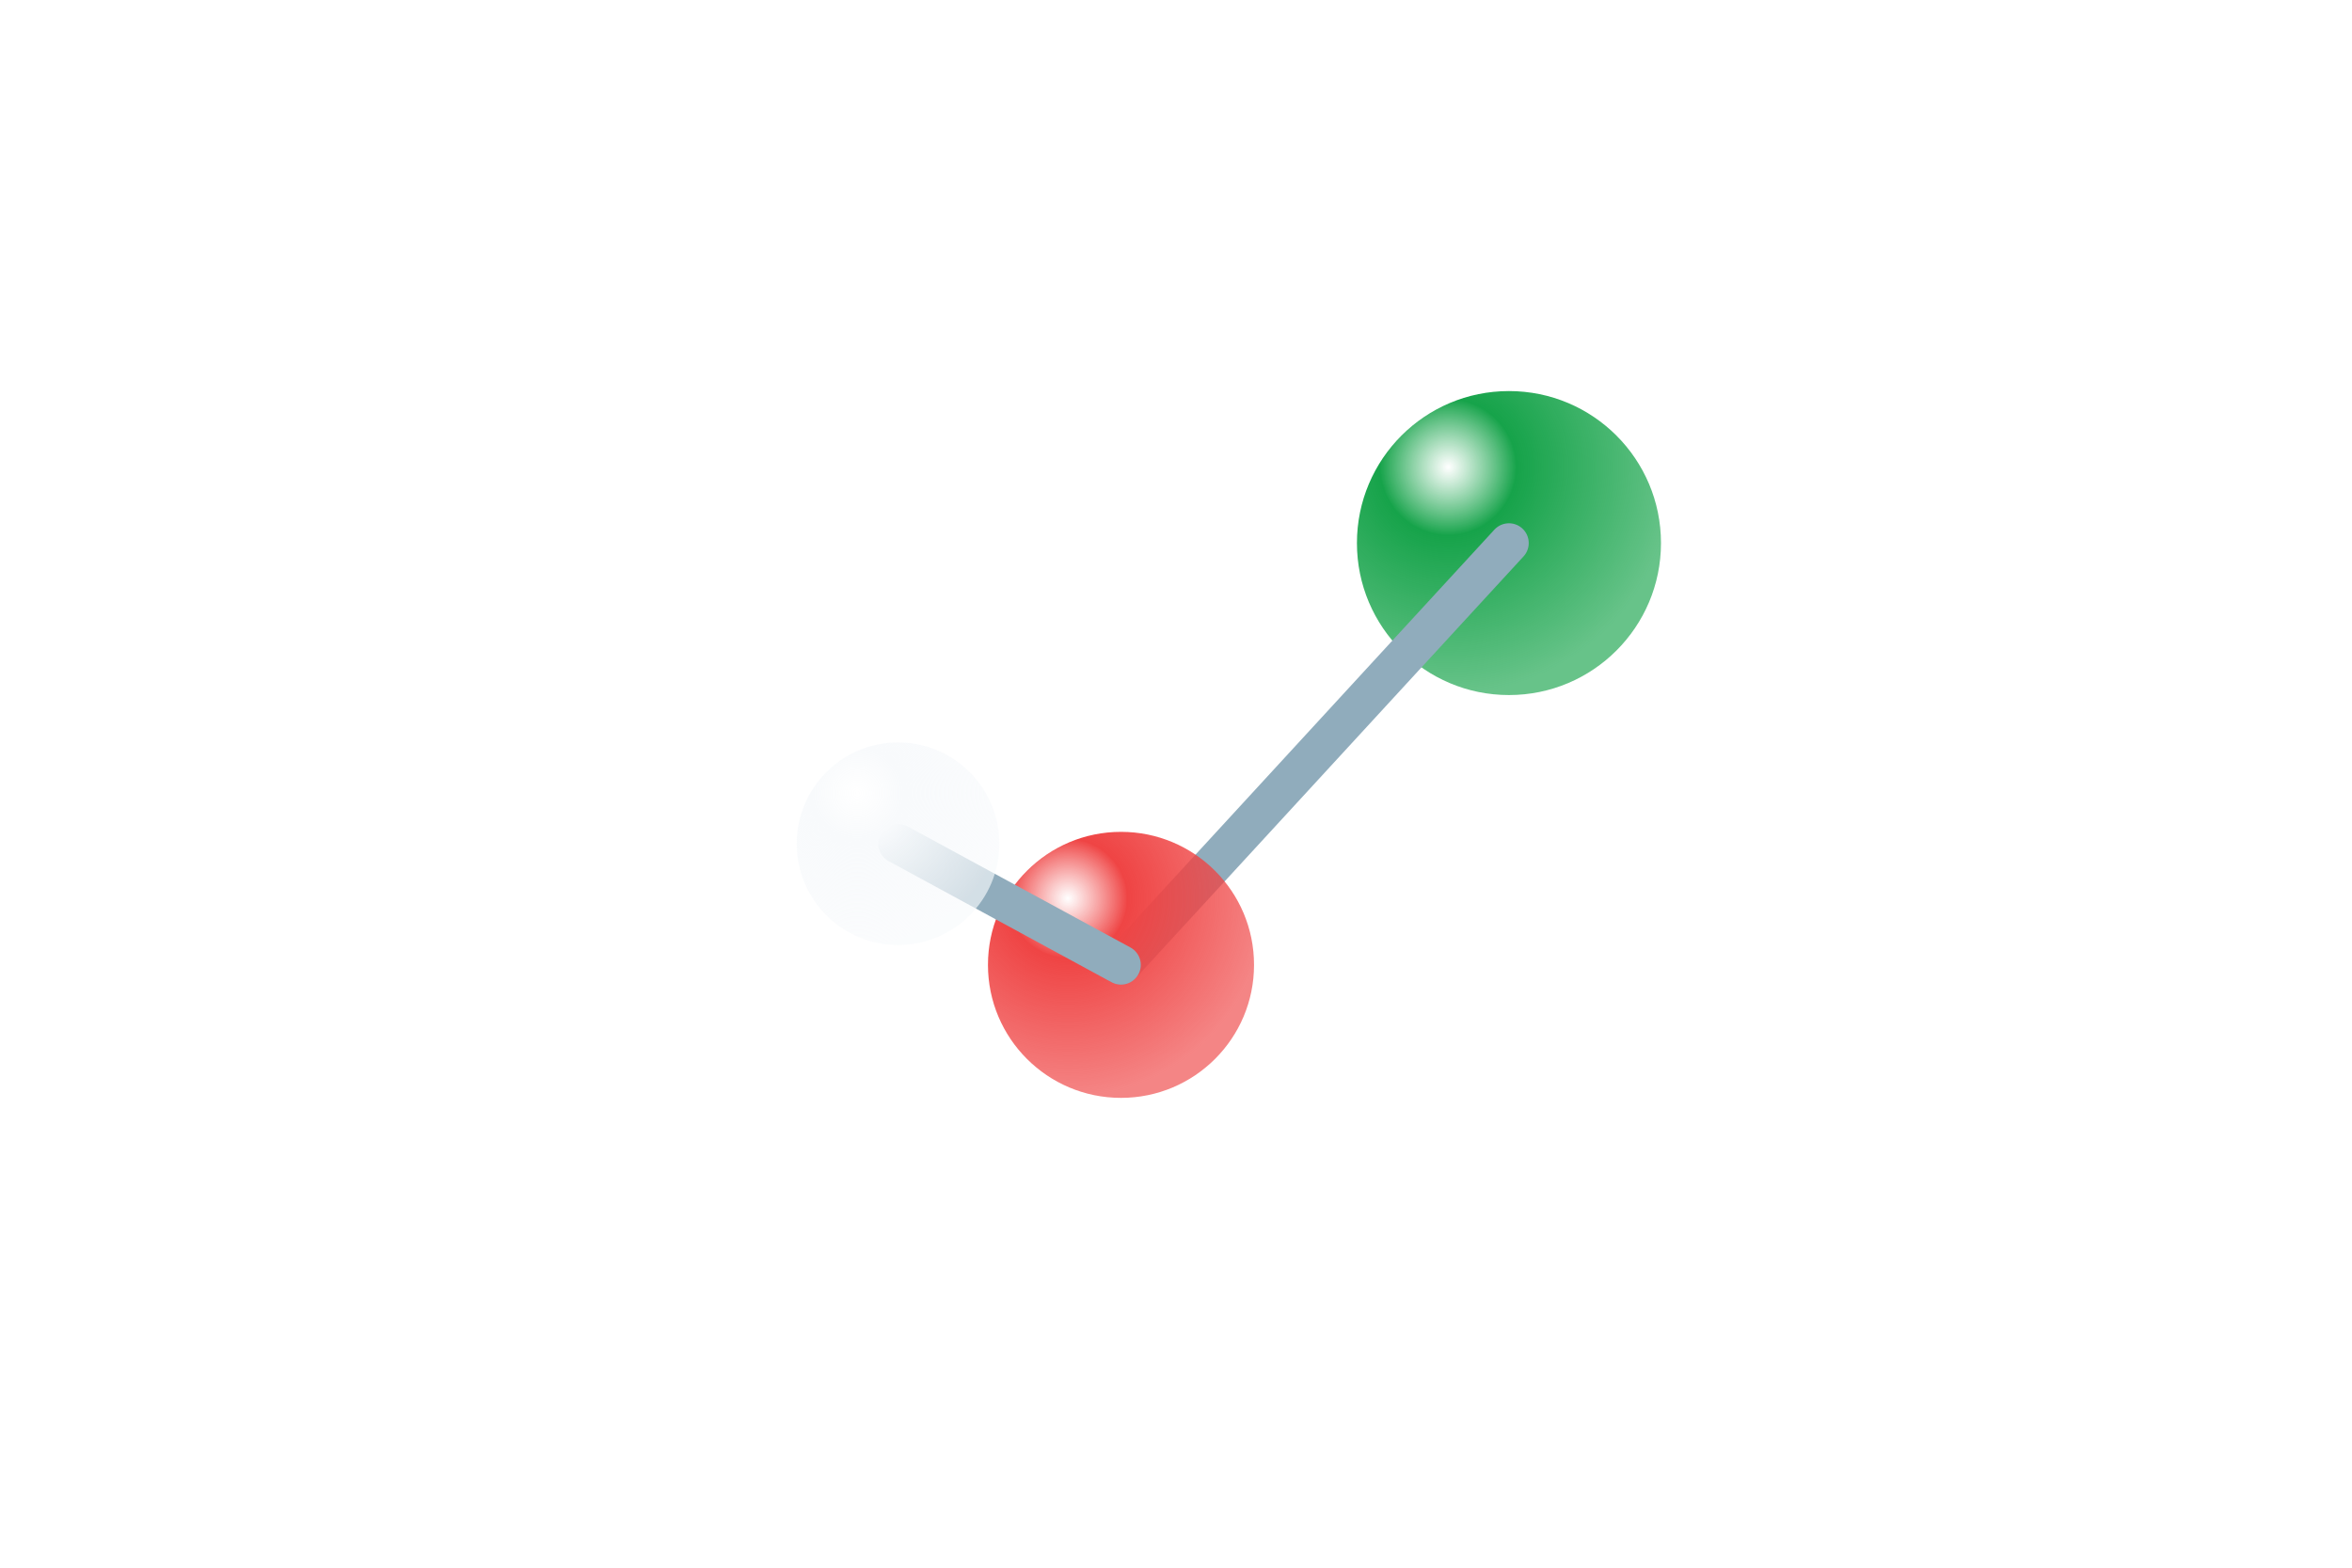
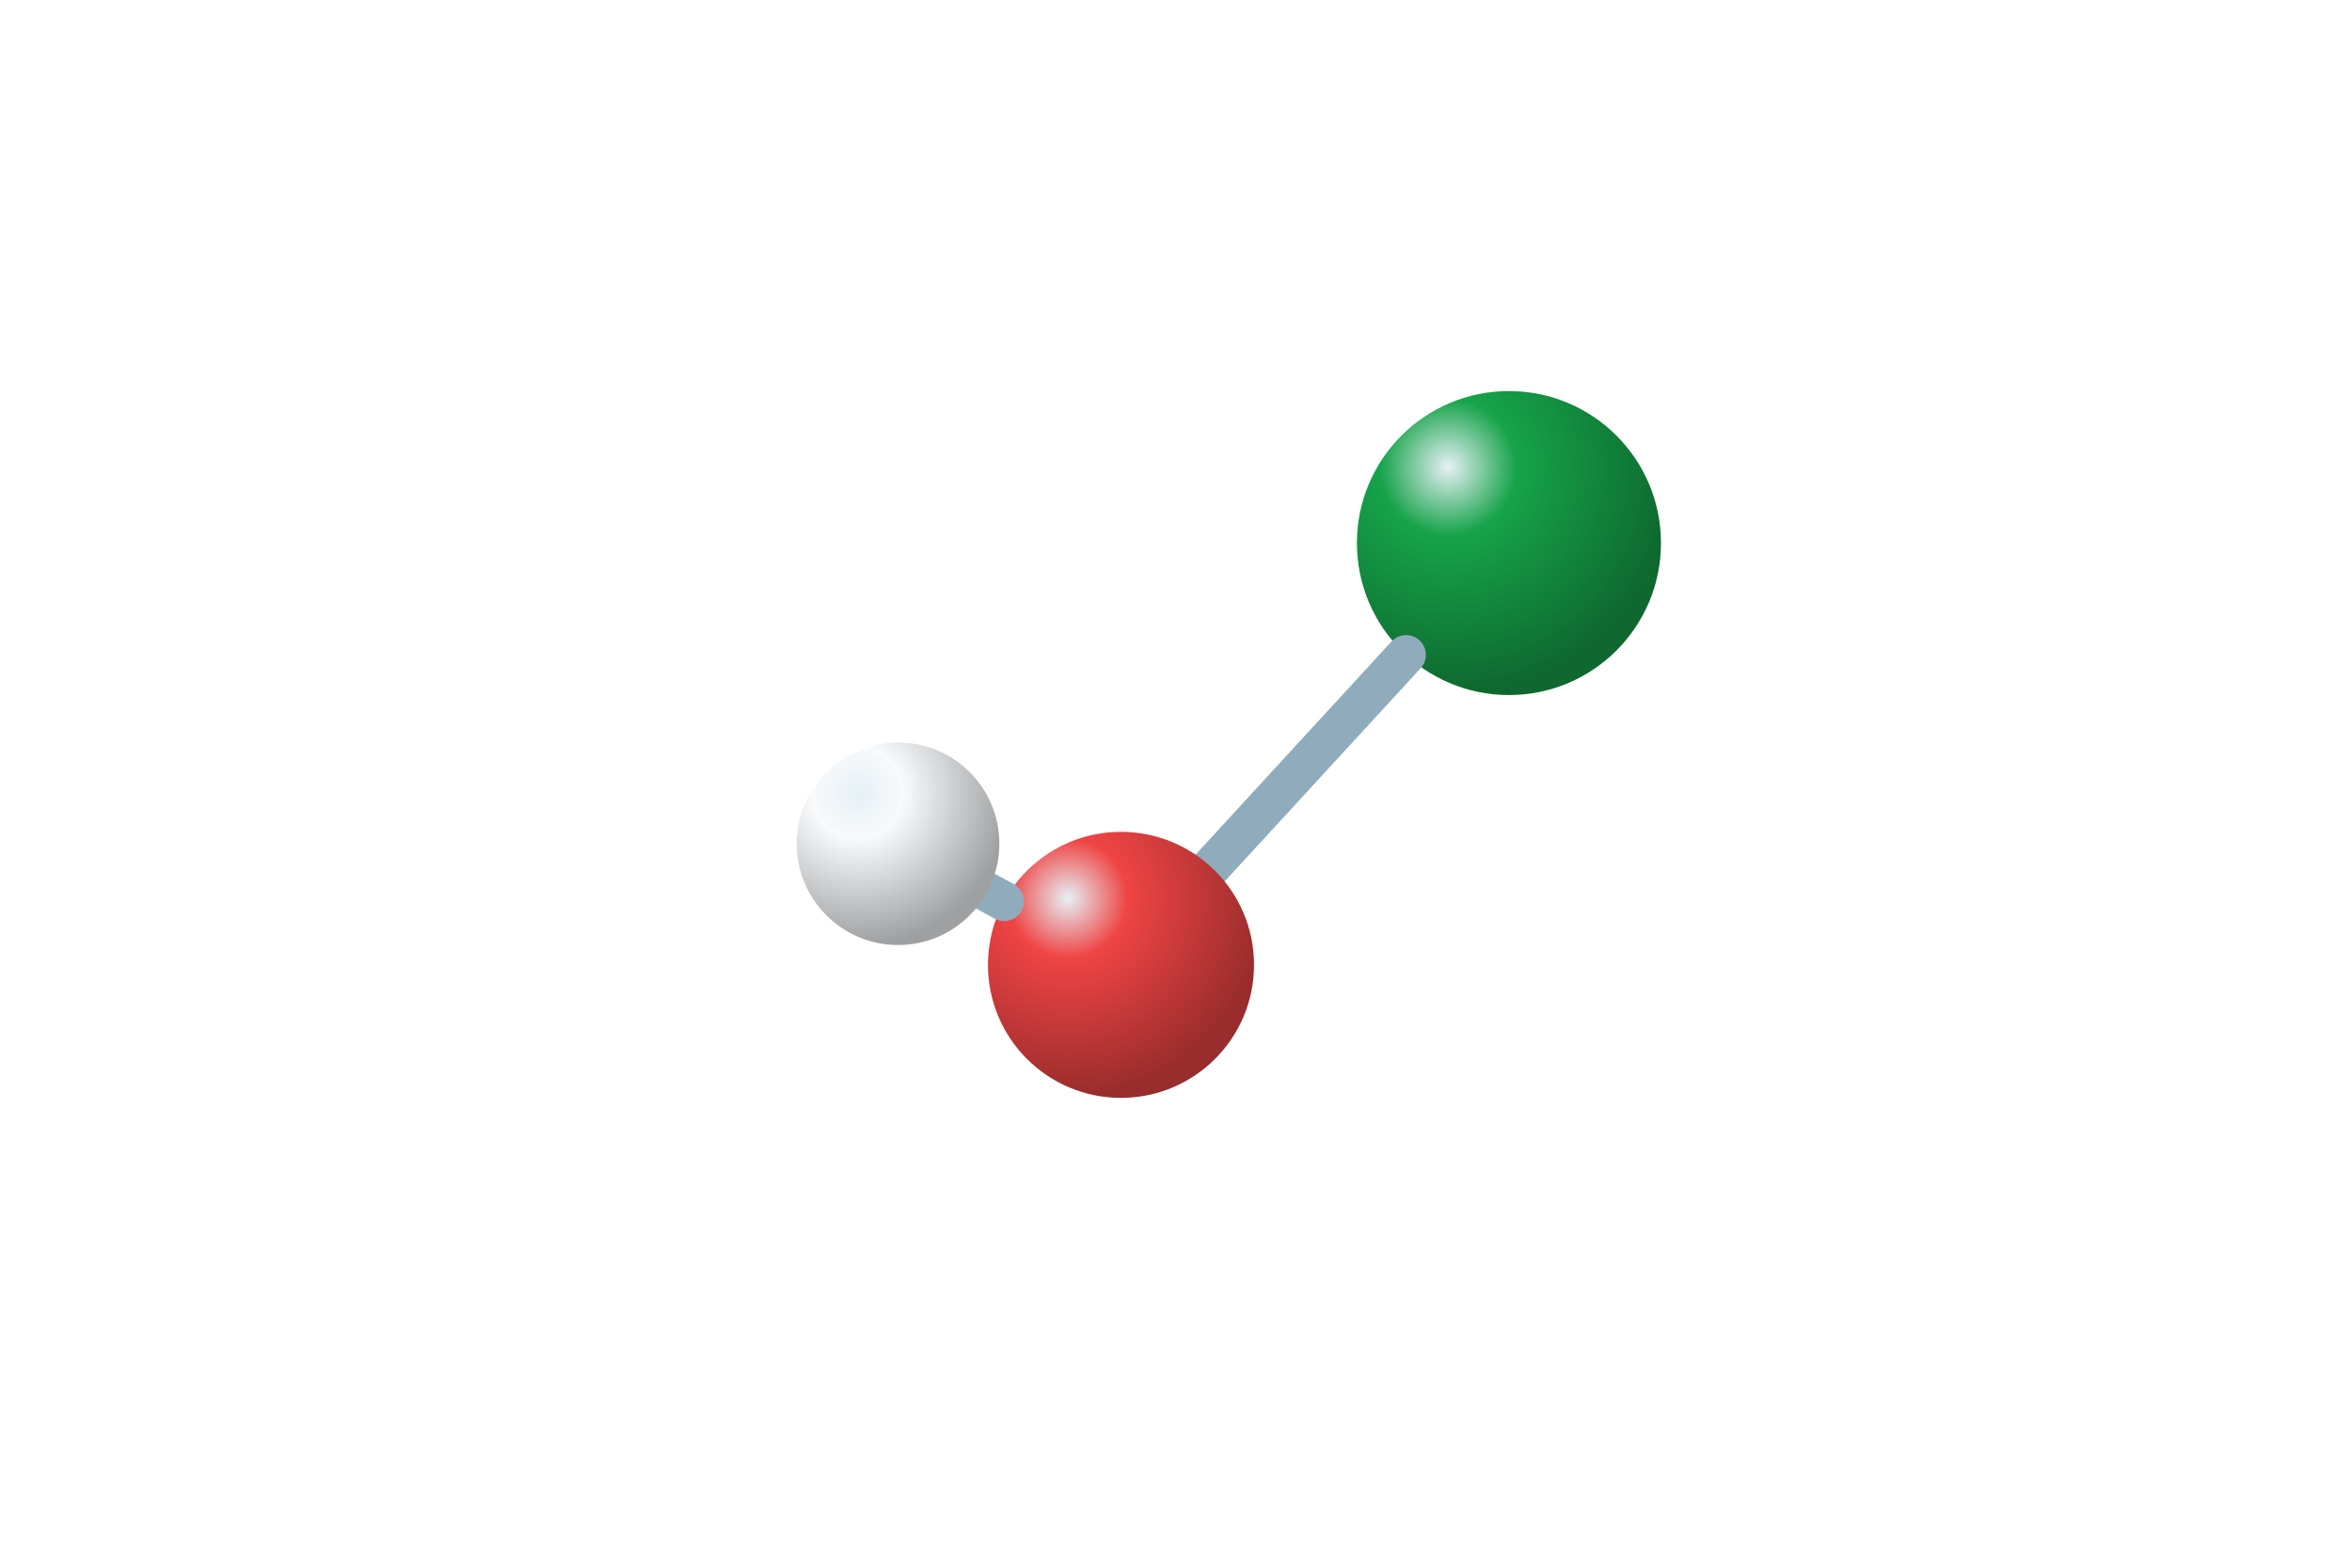
<svg xmlns="http://www.w3.org/2000/svg" viewBox="0 0 192 128">
  <defs>
    <radialGradient id="O" cx="30%" cy="25%" r="75%">
-       <stop stop-color="#fff" stop-opacity=".9" />
+       <stop stop-color="#e6f0f5" />
      <stop offset=".3" stop-color="#ef4444" />
-       <stop offset="1" stop-color="#ef4444" stop-opacity=".65" />
+       <stop offset="1" stop-color="#992c2c" />
    </radialGradient>
    <radialGradient id="Cl" cx="30%" cy="25%" r="75%">
-       <stop stop-color="#fff" stop-opacity=".9" />
+       <stop stop-color="#e6f0f5" />
      <stop offset=".3" stop-color="#16a34a" />
-       <stop offset="1" stop-color="#16a34a" stop-opacity=".65" />
+       <stop offset="1" stop-color="#0e682f" />
    </radialGradient>
    <radialGradient id="H" cx="30%" cy="25%" r="75%">
-       <stop stop-color="#fff" stop-opacity=".9" />
+       <stop stop-color="#e6f0f5" />
      <stop offset=".3" stop-color="#f8fafc" />
-       <stop offset="1" stop-color="#f8fafc" stop-opacity=".65" />
+       <stop offset="1" stop-color="#9fa0a1" />
    </radialGradient>
  </defs>
  <circle cx="123.18" cy="44.34" r="12.41" fill="url(#Cl)" />
-   <path d="M91.51 78.78L123.18 44.34" stroke="#90acbc" stroke-width="3.23" stroke-linecap="round" />
+   <path d="M98.86 70.79L114.78 53.47" stroke="#90acbc" stroke-width="3.23" stroke-linecap="round" />
  <circle cx="91.51" cy="78.78" r="10.86" fill="url(#O)" />
-   <path d="M91.51 78.78L73.31 68.89" stroke="#90acbc" stroke-width="3.23" stroke-linecap="round" />
+   <path d="M81.97 73.59L80.58 72.84" stroke="#90acbc" stroke-width="3.23" stroke-linecap="round" />
  <circle cx="73.31" cy="68.89" r="8.27" fill="url(#H)" />
</svg>
